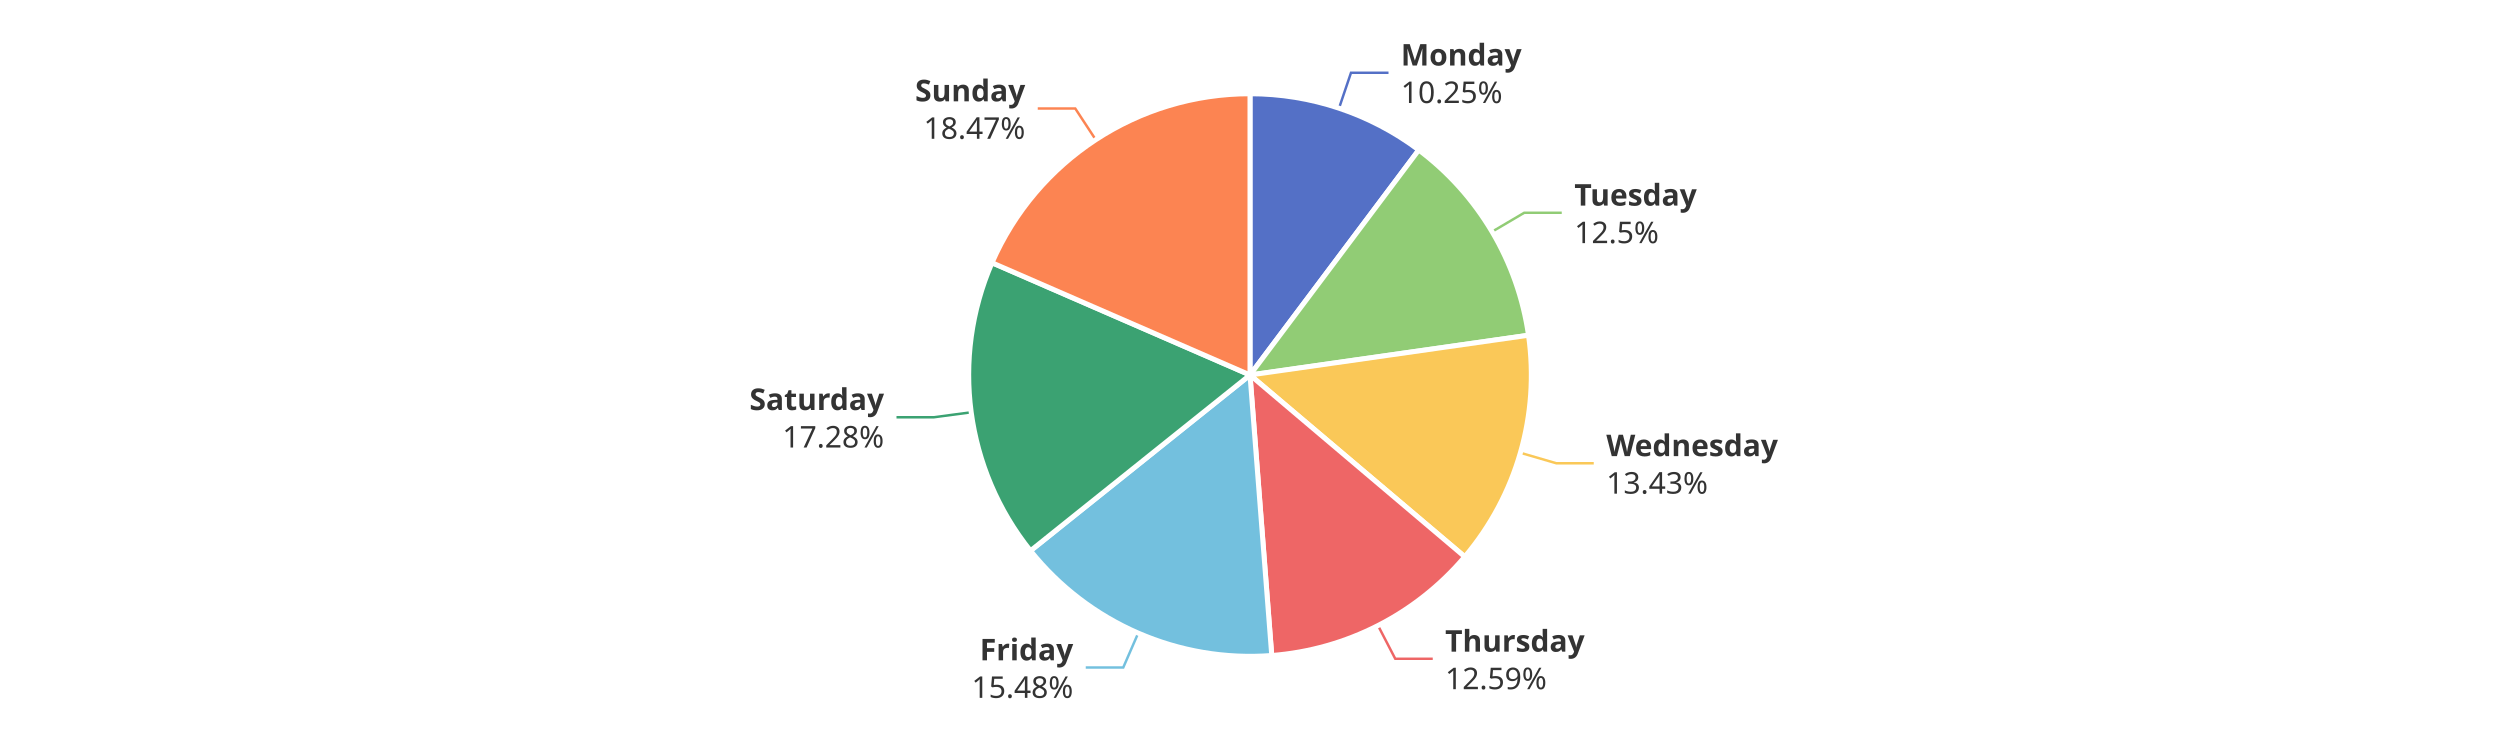
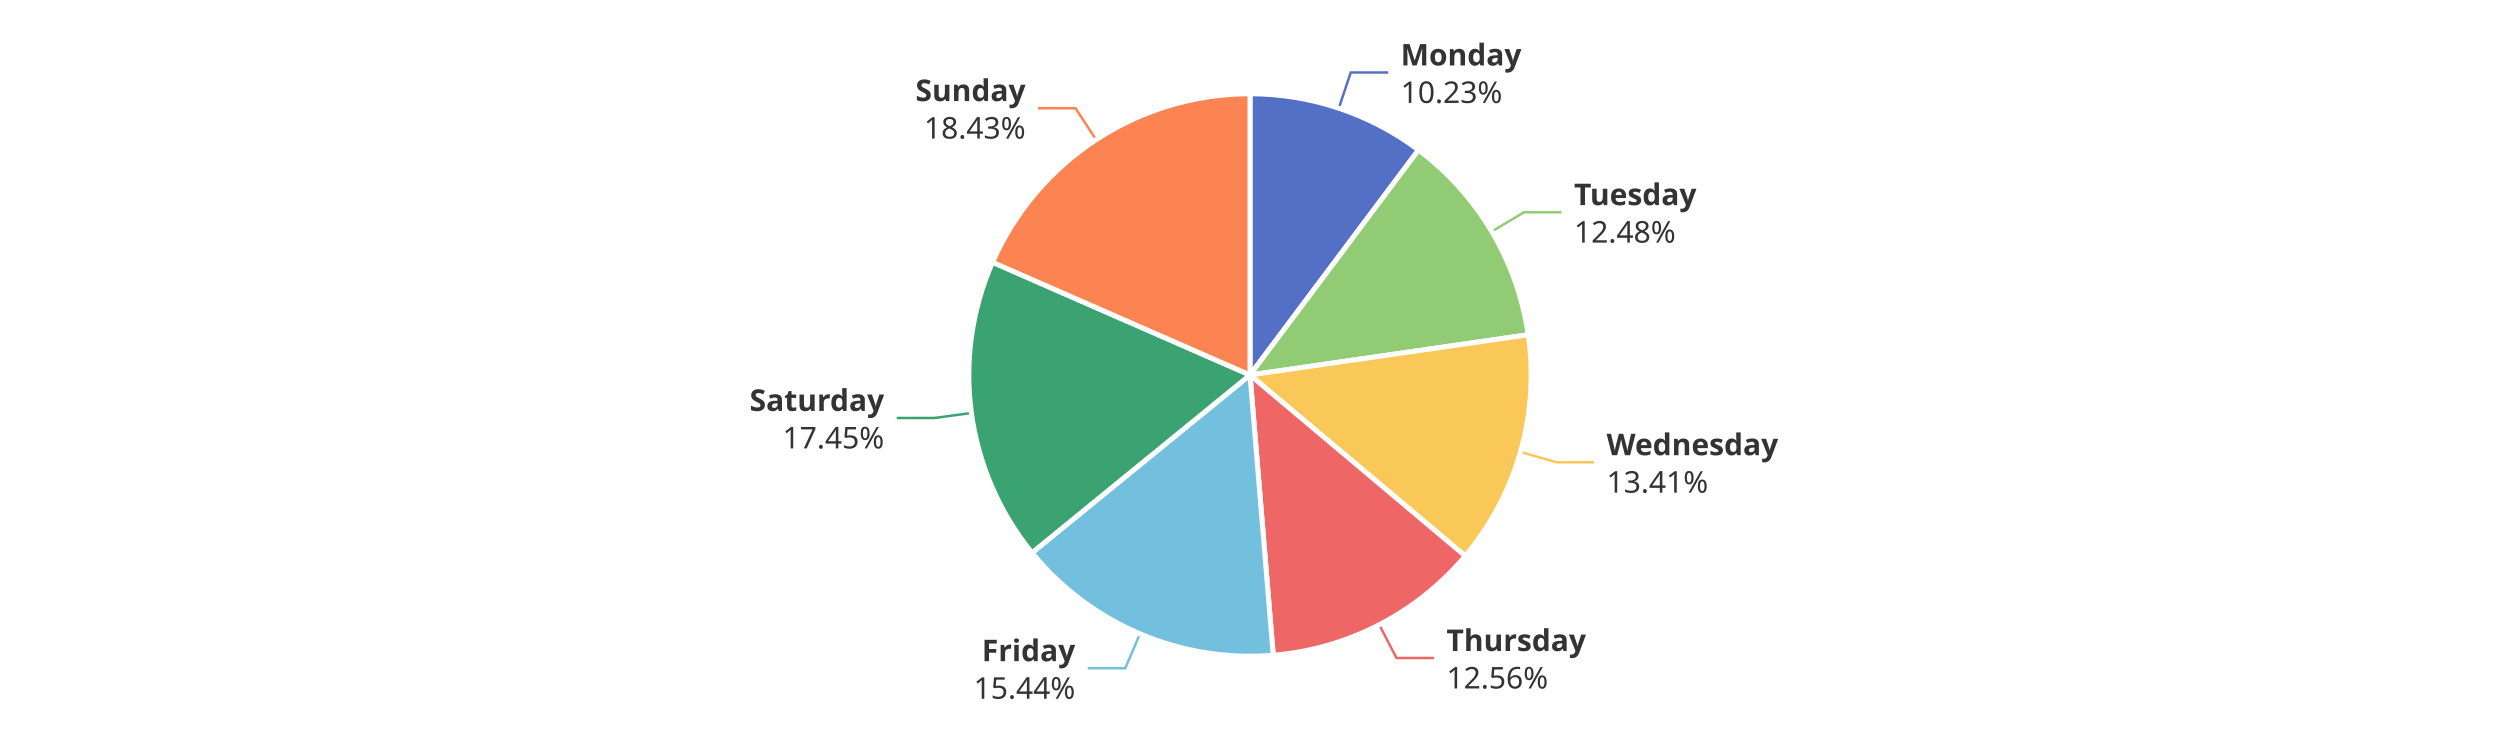
<svg xmlns="http://www.w3.org/2000/svg" width="1000" height="300" version="1.1" baseProfile="full" viewBox="0 0 1000 300">
  <rect width="1000" height="300" x="0" y="0" id="0" fill="#ffffff" />
-   <polyline points="535.6 43.3 540.4 29.1 555.4 29.1" fill="none" stroke="#5470c6" />
-   <polyline points="596.8 92.7 609.7 85.1 624.7 85.1" fill="none" stroke="#91cc75" />
-   <polyline points="608.1 181.1 622.5 185.3 637.5 185.3" fill="none" stroke="#fac858" />
-   <polyline points="551.2 250.2 558.1 263.5 573.1 263.5" fill="none" stroke="#ee6666" />
-   <polyline points="455.3 253.2 449.3 267 434.3 267" fill="none" stroke="#73c0de" />
-   <polyline points="388.5 164.9 373.6 166.9 358.6 166.9" fill="none" stroke="#3ba272" />
-   <polyline points="438.3 55.9 430.1 43.4 415.1 43.4" fill="none" stroke="#fc8452" />
-   <path d="M500 37.5A112.5 112.5 0 0 1 567.5 60L500 150Z" fill="#5470c6" stroke="#fff" stroke-width="2" stroke-linejoin="round" />
-   <path d="M567.5 60A112.5 112.5 0 0 1 611.4 134.1L500 150Z" fill="#91cc75" stroke="#fff" stroke-width="2" stroke-linejoin="round" />
-   <path d="M611.4 134.1A112.5 112.5 0 0 1 585.9 222.7L500 150Z" fill="#fac858" stroke="#fff" stroke-width="2" stroke-linejoin="round" />
-   <path d="M585.9 222.7A112.5 112.5 0 0 1 508.7 262.2L500 150Z" fill="#ee6666" stroke="#fff" stroke-width="2" stroke-linejoin="round" />
-   <path d="M508.7 262.2A112.5 112.5 0 0 1 412.2 220.3L500 150Z" fill="#73c0de" stroke="#fff" stroke-width="2" stroke-linejoin="round" />
-   <path d="M412.2 220.3A112.5 112.5 0 0 1 396.8 105.1L500 150Z" fill="#3ba272" stroke="#fff" stroke-width="2" stroke-linejoin="round" />
-   <path d="M396.8 105.1A112.5 112.5 0 0 1 500 37.5L500 150Z" fill="#fc8452" stroke="#fff" stroke-width="2" stroke-linejoin="round" />
-   <path d="M0 -15l42.8 0l0 30l-42.8 0Z" transform="translate(560.3508 29.0535)" fill="none" />
-   <text dominant-baseline="central" text-anchor="start" style="font-size:12px;font-family:sans-serif;font-weight:bold;" y="-7.5" transform="translate(560.3508 29.0535)" fill="#333" stroke="rgb(255,255,255)" stroke-width="2" paint-order="stroke" stroke-miterlimit="2">Monday</text>
-   <text dominant-baseline="central" text-anchor="start" style="font-size:12px;font-family:sans-serif;" y="7.5" transform="translate(560.3508 29.0535)" fill="#333" stroke="rgb(255,255,255)" stroke-width="2" paint-order="stroke" stroke-miterlimit="2">10.25%</text>
-   <path d="M0 -15l46.2 0l0 30l-46.2 0Z" transform="translate(629.7446 85.0972)" fill="none" />
-   <text dominant-baseline="central" text-anchor="start" style="font-size:12px;font-family:sans-serif;font-weight:bold;" y="-7.5" transform="translate(629.7446 85.0972)" fill="#333" stroke="rgb(255,255,255)" stroke-width="2" paint-order="stroke" stroke-miterlimit="2">Tuesday</text>
-   <text dominant-baseline="central" text-anchor="start" style="font-size:12px;font-family:sans-serif;" y="7.5" transform="translate(629.7446 85.0972)" fill="#333" stroke="rgb(255,255,255)" stroke-width="2" paint-order="stroke" stroke-miterlimit="2">12.5%</text>
-   <path d="M0 -15l63.6 0l0 30l-63.6 0Z" transform="translate(642.5154 185.302)" fill="none" />
-   <text dominant-baseline="central" text-anchor="start" style="font-size:12px;font-family:sans-serif;font-weight:bold;" y="-7.5" transform="translate(642.5154 185.302)" fill="#333" stroke="rgb(255,255,255)" stroke-width="2" paint-order="stroke" stroke-miterlimit="2">Wednesday</text>
-   <text dominant-baseline="central" text-anchor="start" style="font-size:12px;font-family:sans-serif;" y="7.5" transform="translate(642.5154 185.302)" fill="#333" stroke="rgb(255,255,255)" stroke-width="2" paint-order="stroke" stroke-miterlimit="2">13.43%</text>
-   <path d="M0 -15l50.2 0l0 30l-50.2 0Z" transform="translate(578.0622 263.5123)" fill="none" />
-   <text dominant-baseline="central" text-anchor="start" style="font-size:12px;font-family:sans-serif;font-weight:bold;" y="-7.5" transform="translate(578.0622 263.5123)" fill="#333" stroke="rgb(255,255,255)" stroke-width="2" paint-order="stroke" stroke-miterlimit="2">Thursday</text>
-   <text dominant-baseline="central" text-anchor="start" style="font-size:12px;font-family:sans-serif;" y="7.5" transform="translate(578.0622 263.5123)" fill="#333" stroke="rgb(255,255,255)" stroke-width="2" paint-order="stroke" stroke-miterlimit="2">12.59%</text>
-   <path d="M-40.9 -15l40.9 0l0 30l-40.9 0Z" transform="translate(429.2901 266.9819)" fill="none" />
-   <text dominant-baseline="central" text-anchor="end" style="font-size:12px;font-family:sans-serif;font-weight:bold;" y="-7.5" transform="translate(429.2901 266.9819)" fill="#333" stroke="rgb(255,255,255)" stroke-width="2" paint-order="stroke" stroke-miterlimit="2">Friday</text>
-   <text dominant-baseline="central" text-anchor="end" style="font-size:12px;font-family:sans-serif;" y="7.5" transform="translate(429.2901 266.9819)" fill="#333" stroke="rgb(255,255,255)" stroke-width="2" paint-order="stroke" stroke-miterlimit="2">15.48%</text>
-   <path d="M-48.2 -15l48.2 0l0 30l-48.2 0Z" transform="translate(353.6188 166.8539)" fill="none" />
-   <text dominant-baseline="central" text-anchor="end" style="font-size:12px;font-family:sans-serif;font-weight:bold;" y="-7.5" transform="translate(353.6188 166.8539)" fill="#333" stroke="rgb(255,255,255)" stroke-width="2" paint-order="stroke" stroke-miterlimit="2">Saturday</text>
-   <text dominant-baseline="central" text-anchor="end" style="font-size:12px;font-family:sans-serif;" y="7.5" transform="translate(353.6188 166.8539)" fill="#333" stroke="rgb(255,255,255)" stroke-width="2" paint-order="stroke" stroke-miterlimit="2">17.28%</text>
-   <path d="M-40.9 -15l40.9 0l0 30l-40.9 0Z" transform="translate(410.1001 43.3686)" fill="none" />
-   <text dominant-baseline="central" text-anchor="end" style="font-size:12px;font-family:sans-serif;font-weight:bold;" y="-7.5" transform="translate(410.1001 43.3686)" fill="#333" stroke="rgb(255,255,255)" stroke-width="2" paint-order="stroke" stroke-miterlimit="2">Sunday</text>
-   <text dominant-baseline="central" text-anchor="end" style="font-size:12px;font-family:sans-serif;" y="7.5" transform="translate(410.1001 43.3686)" fill="#333" stroke="rgb(255,255,255)" stroke-width="2" paint-order="stroke" stroke-miterlimit="2">18.47%</text>
+   <polyline points="535.5 43.3 540.3 29 555.3 29" fill="none" stroke="#5470c6" />
+   <polyline points="596.7 92.6 609.6 84.9 624.6 84.9" fill="none" stroke="#91cc75" />
+   <polyline points="608.2 180.8 622.6 184.9 637.6 184.9" fill="none" stroke="#fac858" />
+   <polyline points="551.7 249.9 558.6 263.2 573.6 263.2" fill="none" stroke="#ee6666" />
+   <polyline points="456 253.5 450.1 267.3 435.1 267.3" fill="none" stroke="#73c0de" />
+   <polyline points="388.5 165.2 373.7 167.2 358.7 167.2" fill="none" stroke="#3ba272" />
+   <polyline points="438.4 55.8 430.2 43.3 415.2 43.3" fill="none" stroke="#fc8452" />
+   <path d="M500 37.5A112.5 112.5 0 0 1 567.4 60L500 150Z" fill="#5470c6" stroke="#fff" stroke-width="2" stroke-linejoin="round" />
+   <path d="M567.4 60A112.5 112.5 0 0 1 611.3 133.9L500 150Z" fill="#91cc75" stroke="#fff" stroke-width="2" stroke-linejoin="round" />
+   <path d="M611.3 133.9A112.5 112.5 0 0 1 586.1 222.4L500 150Z" fill="#fac858" stroke="#fff" stroke-width="2" stroke-linejoin="round" />
+   <path d="M586.1 222.4A112.5 112.5 0 0 1 509.3 262.1L500 150Z" fill="#ee6666" stroke="#fff" stroke-width="2" stroke-linejoin="round" />
+   <path d="M509.3 262.1A112.5 112.5 0 0 1 412.8 221.1L500 150Z" fill="#73c0de" stroke="#fff" stroke-width="2" stroke-linejoin="round" />
+   <path d="M412.8 221.1A112.5 112.5 0 0 1 397 104.9L500 150Z" fill="#3ba272" stroke="#fff" stroke-width="2" stroke-linejoin="round" />
+   <path d="M397 104.9A112.5 112.5 0 0 1 500 37.5L500 150Z" fill="#fc8452" stroke="#fff" stroke-width="2" stroke-linejoin="round" />
+   <path d="M0 -15l42.8 0l0 30l-42.8 0Z" transform="translate(560.2748 29.0281)" fill="none" />
+   <text dominant-baseline="central" text-anchor="start" style="font-size:12px;font-family:sans-serif;font-weight:bold;" y="-7.5" transform="translate(560.2748 29.0281)" fill="#333" stroke="rgb(255,255,255)" stroke-width="2" paint-order="stroke" stroke-miterlimit="2">Monday</text>
+   <text dominant-baseline="central" text-anchor="start" style="font-size:12px;font-family:sans-serif;" y="7.5" transform="translate(560.2748 29.0281)" fill="#333" stroke="rgb(255,255,255)" stroke-width="2" paint-order="stroke" stroke-miterlimit="2">10.23%</text>
+   <path d="M0 -15l46.2 0l0 30l-46.2 0Z" transform="translate(629.6221 84.8905)" fill="none" />
+   <text dominant-baseline="central" text-anchor="start" style="font-size:12px;font-family:sans-serif;font-weight:bold;" y="-7.5" transform="translate(629.6221 84.8905)" fill="#333" stroke="rgb(255,255,255)" stroke-width="2" paint-order="stroke" stroke-miterlimit="2">Tuesday</text>
+   <text dominant-baseline="central" text-anchor="start" style="font-size:12px;font-family:sans-serif;" y="7.5" transform="translate(629.6221 84.8905)" fill="#333" stroke="rgb(255,255,255)" stroke-width="2" paint-order="stroke" stroke-miterlimit="2">12.48%</text>
+   <path d="M0 -15l63.6 0l0 30l-63.6 0Z" transform="translate(642.6257 184.917)" fill="none" />
+   <text dominant-baseline="central" text-anchor="start" style="font-size:12px;font-family:sans-serif;font-weight:bold;" y="-7.5" transform="translate(642.6257 184.917)" fill="#333" stroke="rgb(255,255,255)" stroke-width="2" paint-order="stroke" stroke-miterlimit="2">Wednesday</text>
+   <text dominant-baseline="central" text-anchor="start" style="font-size:12px;font-family:sans-serif;" y="7.5" transform="translate(642.6257 184.917)" fill="#333" stroke="rgb(255,255,255)" stroke-width="2" paint-order="stroke" stroke-miterlimit="2">13.41%</text>
+   <path d="M0 -15l50.2 0l0 30l-50.2 0Z" transform="translate(578.5964 263.2374)" fill="none" />
+   <text dominant-baseline="central" text-anchor="start" style="font-size:12px;font-family:sans-serif;font-weight:bold;" y="-7.5" transform="translate(578.5964 263.2374)" fill="#333" stroke="rgb(255,255,255)" stroke-width="2" paint-order="stroke" stroke-miterlimit="2">Thursday</text>
+   <text dominant-baseline="central" text-anchor="start" style="font-size:12px;font-family:sans-serif;" y="7.5" transform="translate(578.5964 263.2374)" fill="#333" stroke="rgb(255,255,255)" stroke-width="2" paint-order="stroke" stroke-miterlimit="2">12.56%</text>
+   <path d="M-40.9 -15l40.9 0l0 30l-40.9 0Z" transform="translate(430.0999 267.3296)" fill="none" />
+   <text dominant-baseline="central" text-anchor="end" style="font-size:12px;font-family:sans-serif;font-weight:bold;" y="-7.5" transform="translate(430.0999 267.3296)" fill="#333" stroke="rgb(255,255,255)" stroke-width="2" paint-order="stroke" stroke-miterlimit="2">Friday</text>
+   <text dominant-baseline="central" text-anchor="end" style="font-size:12px;font-family:sans-serif;" y="7.5" transform="translate(430.0999 267.3296)" fill="#333" stroke="rgb(255,255,255)" stroke-width="2" paint-order="stroke" stroke-miterlimit="2">15.44%</text>
+   <path d="M-48.2 -15l48.2 0l0 30l-48.2 0Z" transform="translate(353.667 167.2111)" fill="none" />
+   <text dominant-baseline="central" text-anchor="end" style="font-size:12px;font-family:sans-serif;font-weight:bold;" y="-7.5" transform="translate(353.667 167.2111)" fill="#333" stroke="rgb(255,255,255)" stroke-width="2" paint-order="stroke" stroke-miterlimit="2">Saturday</text>
+   <text dominant-baseline="central" text-anchor="end" style="font-size:12px;font-family:sans-serif;" y="7.5" transform="translate(353.667 167.2111)" fill="#333" stroke="rgb(255,255,255)" stroke-width="2" paint-order="stroke" stroke-miterlimit="2">17.45%</text>
+   <path d="M-40.9 -15l40.9 0l0 30l-40.9 0Z" transform="translate(410.2341 43.2809)" fill="none" />
+   <text dominant-baseline="central" text-anchor="end" style="font-size:12px;font-family:sans-serif;font-weight:bold;" y="-7.5" transform="translate(410.2341 43.2809)" fill="#333" stroke="rgb(255,255,255)" stroke-width="2" paint-order="stroke" stroke-miterlimit="2">Sunday</text>
+   <text dominant-baseline="central" text-anchor="end" style="font-size:12px;font-family:sans-serif;" y="7.5" transform="translate(410.2341 43.2809)" fill="#333" stroke="rgb(255,255,255)" stroke-width="2" paint-order="stroke" stroke-miterlimit="2">18.43%</text>
</svg>
